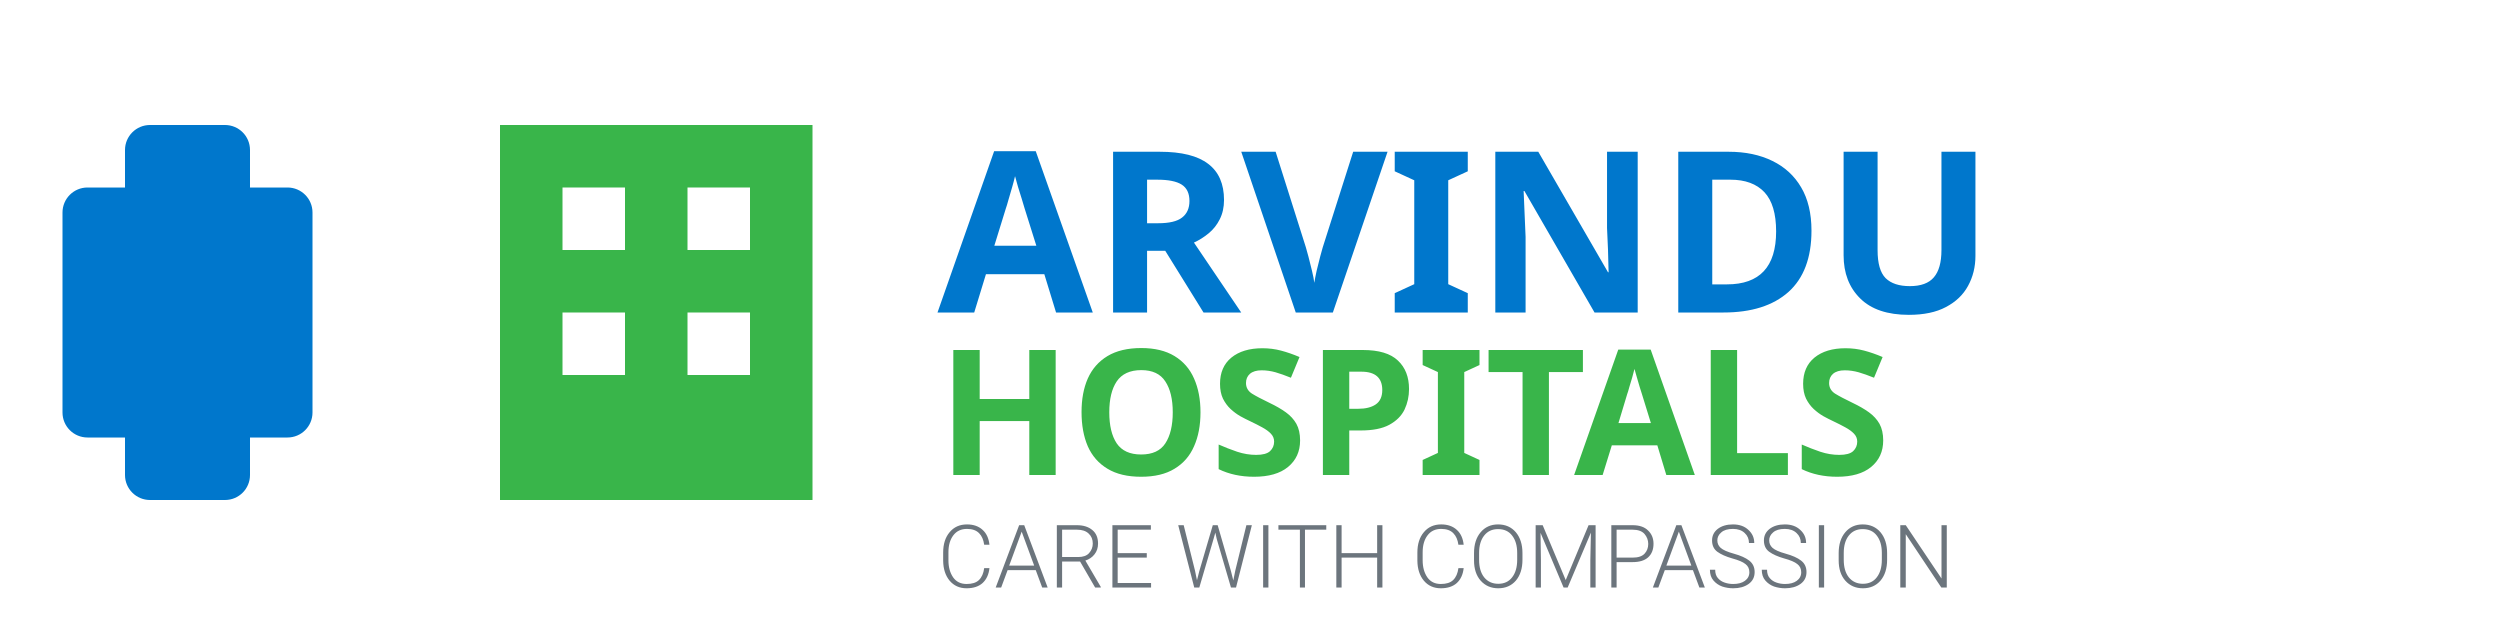
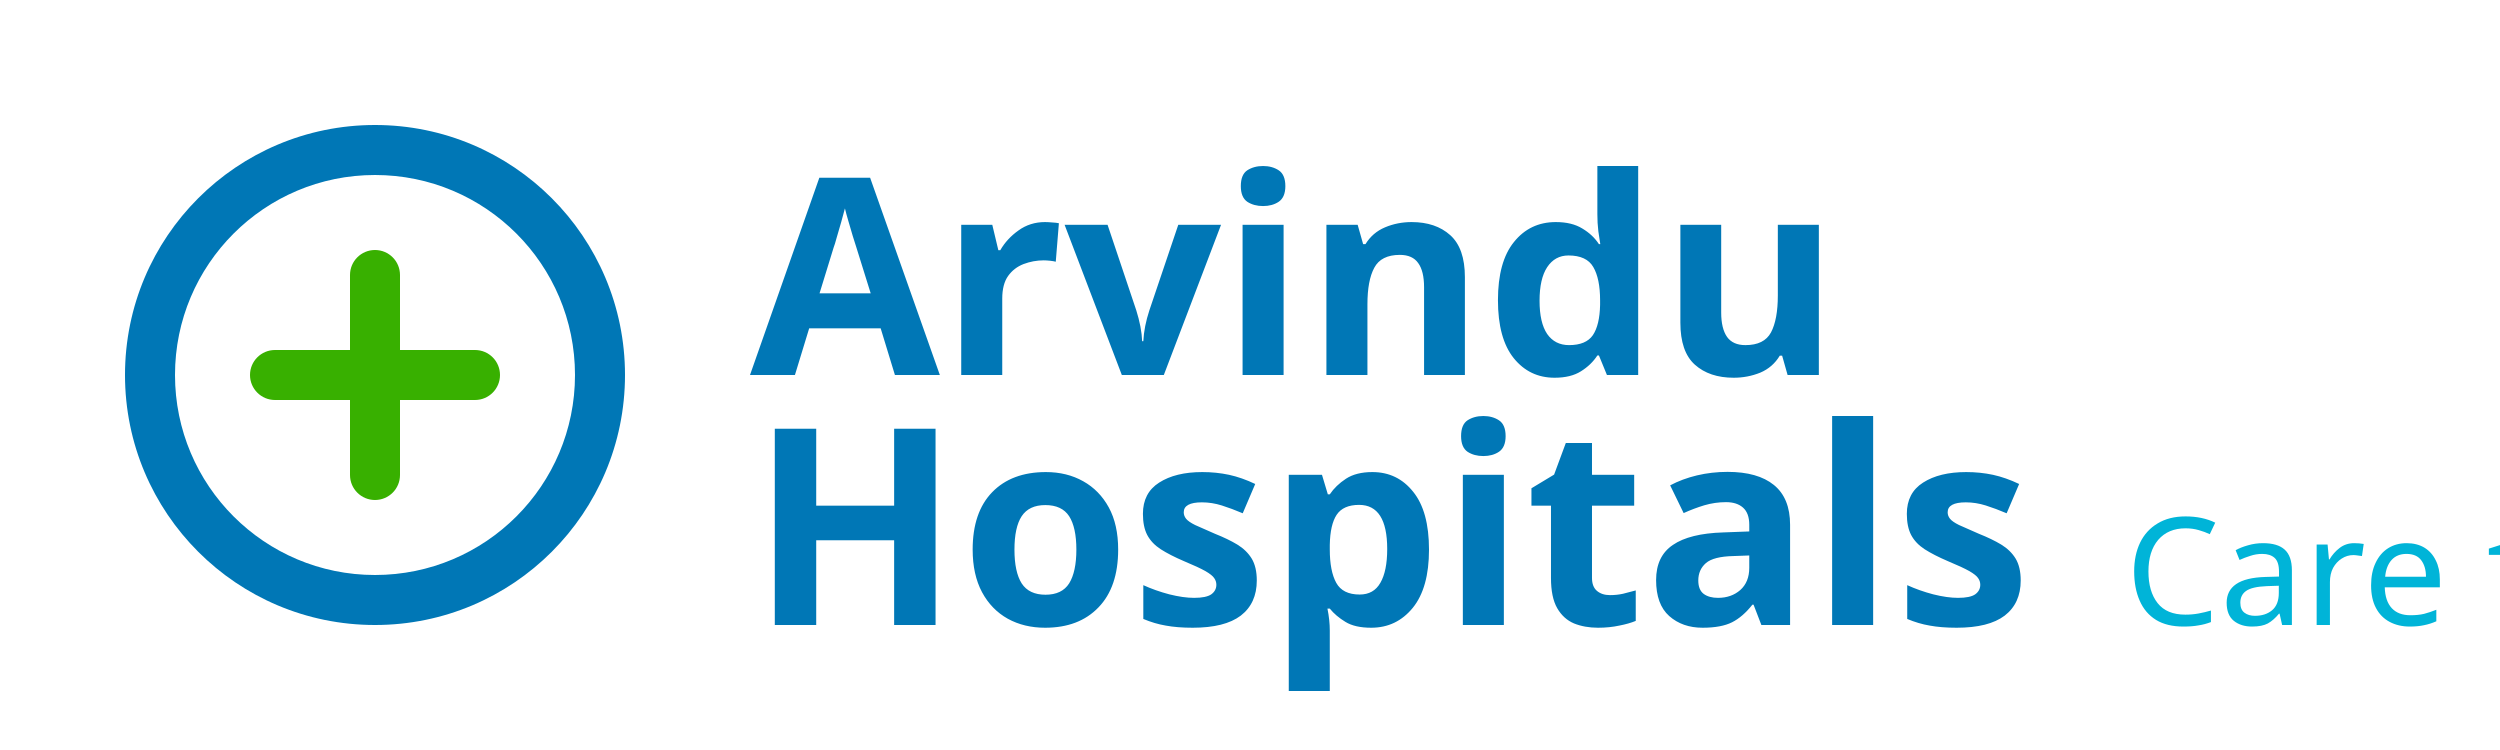
- <svg xmlns="http://www.w3.org/2000/svg" width="200" height="50" viewBox="0 0 200 50">
+ <svg xmlns="http://www.w3.org/2000/svg" width="200" height="60" viewBox="0 0 200 60">
  <style>
-     .logo-text { 
-       font-family: Poppins, sans-serif; 
-       font-weight: bold;
-     }
-     .tagline {
-       font-family: Roboto, sans-serif;
-       font-weight: 300;
-     }
+     .text { font: bold 22px sans-serif; fill: #0077B6; }
+     .tagline { font: 12px sans-serif; fill: #00B4D8; }
+     .icon-path { fill: #0077B6; }
+     .accent { fill: #38B000; }
  </style>
-   <g>
-     <rect x="5" y="15" width="20" height="20" rx="2" fill="#0077cc" />
-     <rect x="10" y="10" width="10" height="30" rx="2" fill="#0077cc" />
-     <path d="M40,10 L40,40 L65,40 L65,10 L40,10 Z M45,15 L50,15 L50,20 L45,20 L45,15 Z M55,15 L60,15 L60,20 L55,20 L55,15 Z M45,25 L50,25 L50,30 L45,30 L45,25 Z M55,25 L60,25 L60,30 L55,30 L55,25 Z" fill="#39b54a" />
-     <text x="75" y="25" class="logo-text" fill="#0077cc" font-size="18">ARVINDU</text>
-     <text x="75" y="38" class="logo-text" fill="#39b54a" font-size="14">HOSPITALS</text>
-     <text x="75" y="47" class="tagline" fill="#6c757d" font-size="7">CARE WITH COMPASSION</text>
+   <g transform="translate(10, 10)">
+     <path class="icon-path" d="M20,0 C8.954,0 0,8.954 0,20 C0,31.046 8.954,40 20,40 C31.046,40 40,31.046 40,20 C40,8.954 31.046,0 20,0 Z M20,36 C11.163,36 4,28.837 4,20 C4,11.163 11.163,4 20,4 C28.837,4 36,11.163 36,20 C36,28.837 28.837,36 20,36 Z" />
+     <rect class="accent" x="18" y="10" width="4" height="20" rx="2" />
+     <rect class="accent" x="10" y="18" width="20" height="4" rx="2" />
  </g>
+   <text class="text" x="60" y="30">Arvindu</text>
+   <text class="text" x="60" y="50">Hospitals</text>
+   <text class="tagline" x="170" y="50">Care for life</text>
</svg>
